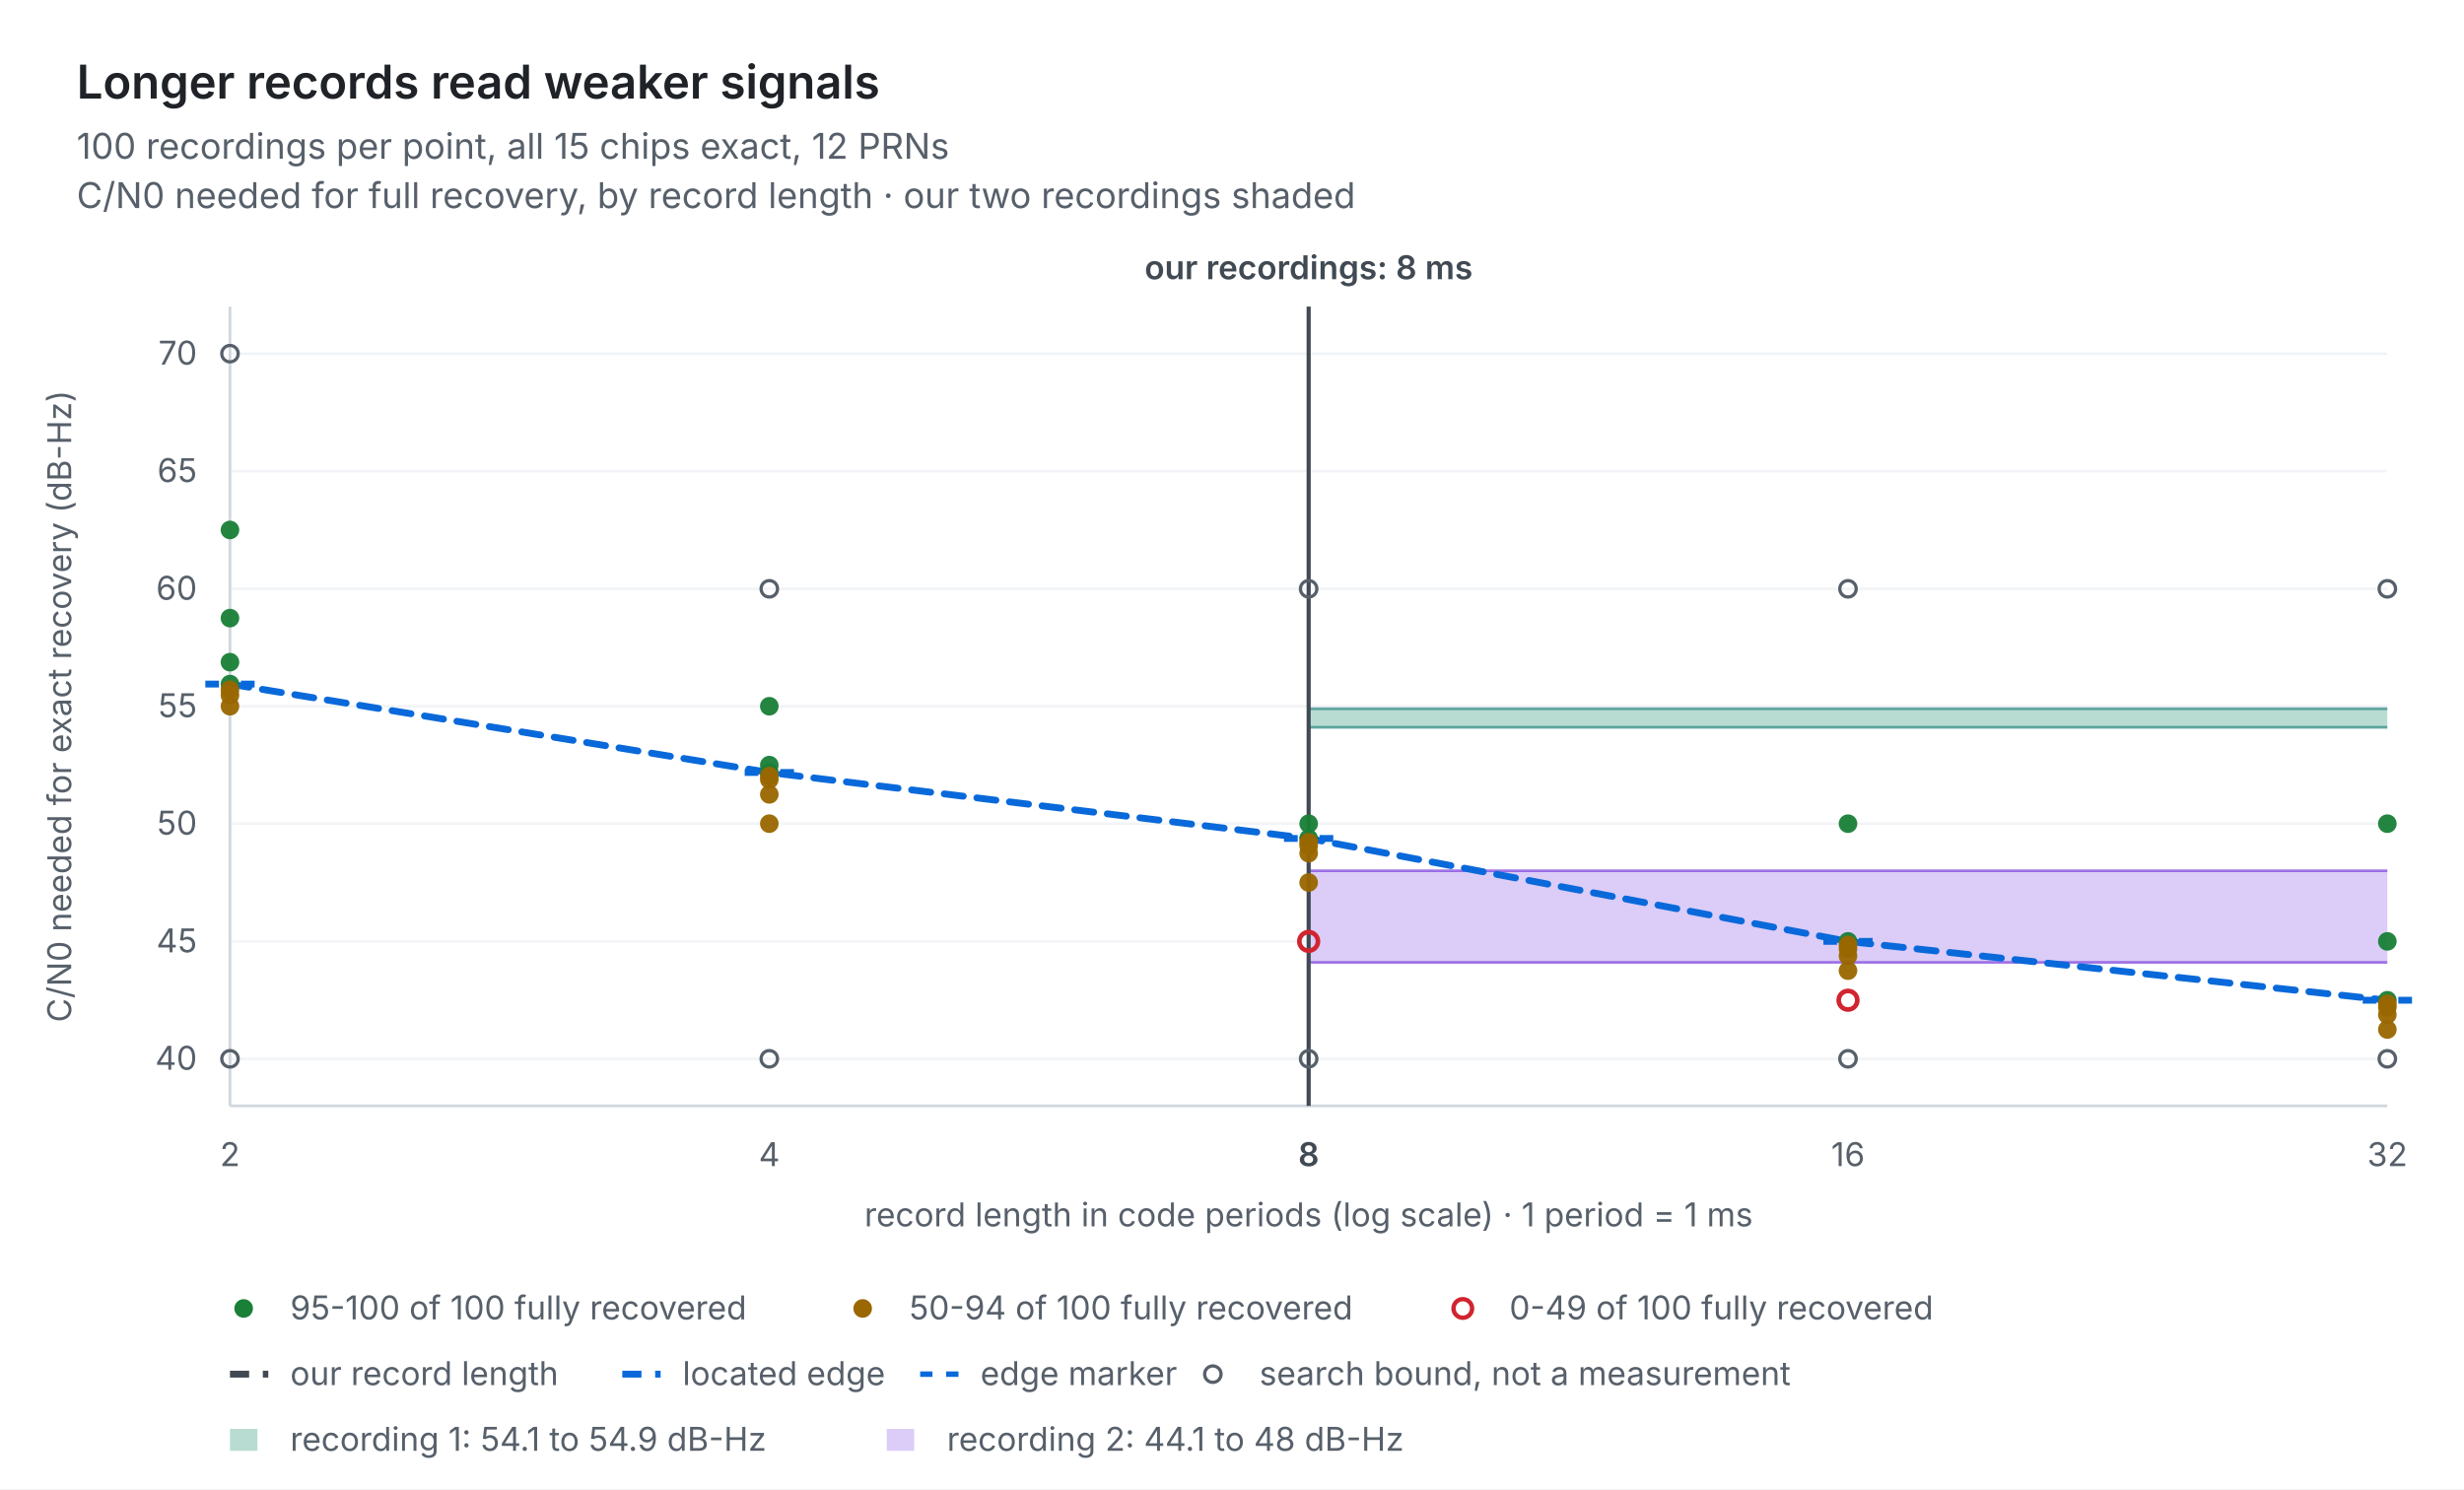
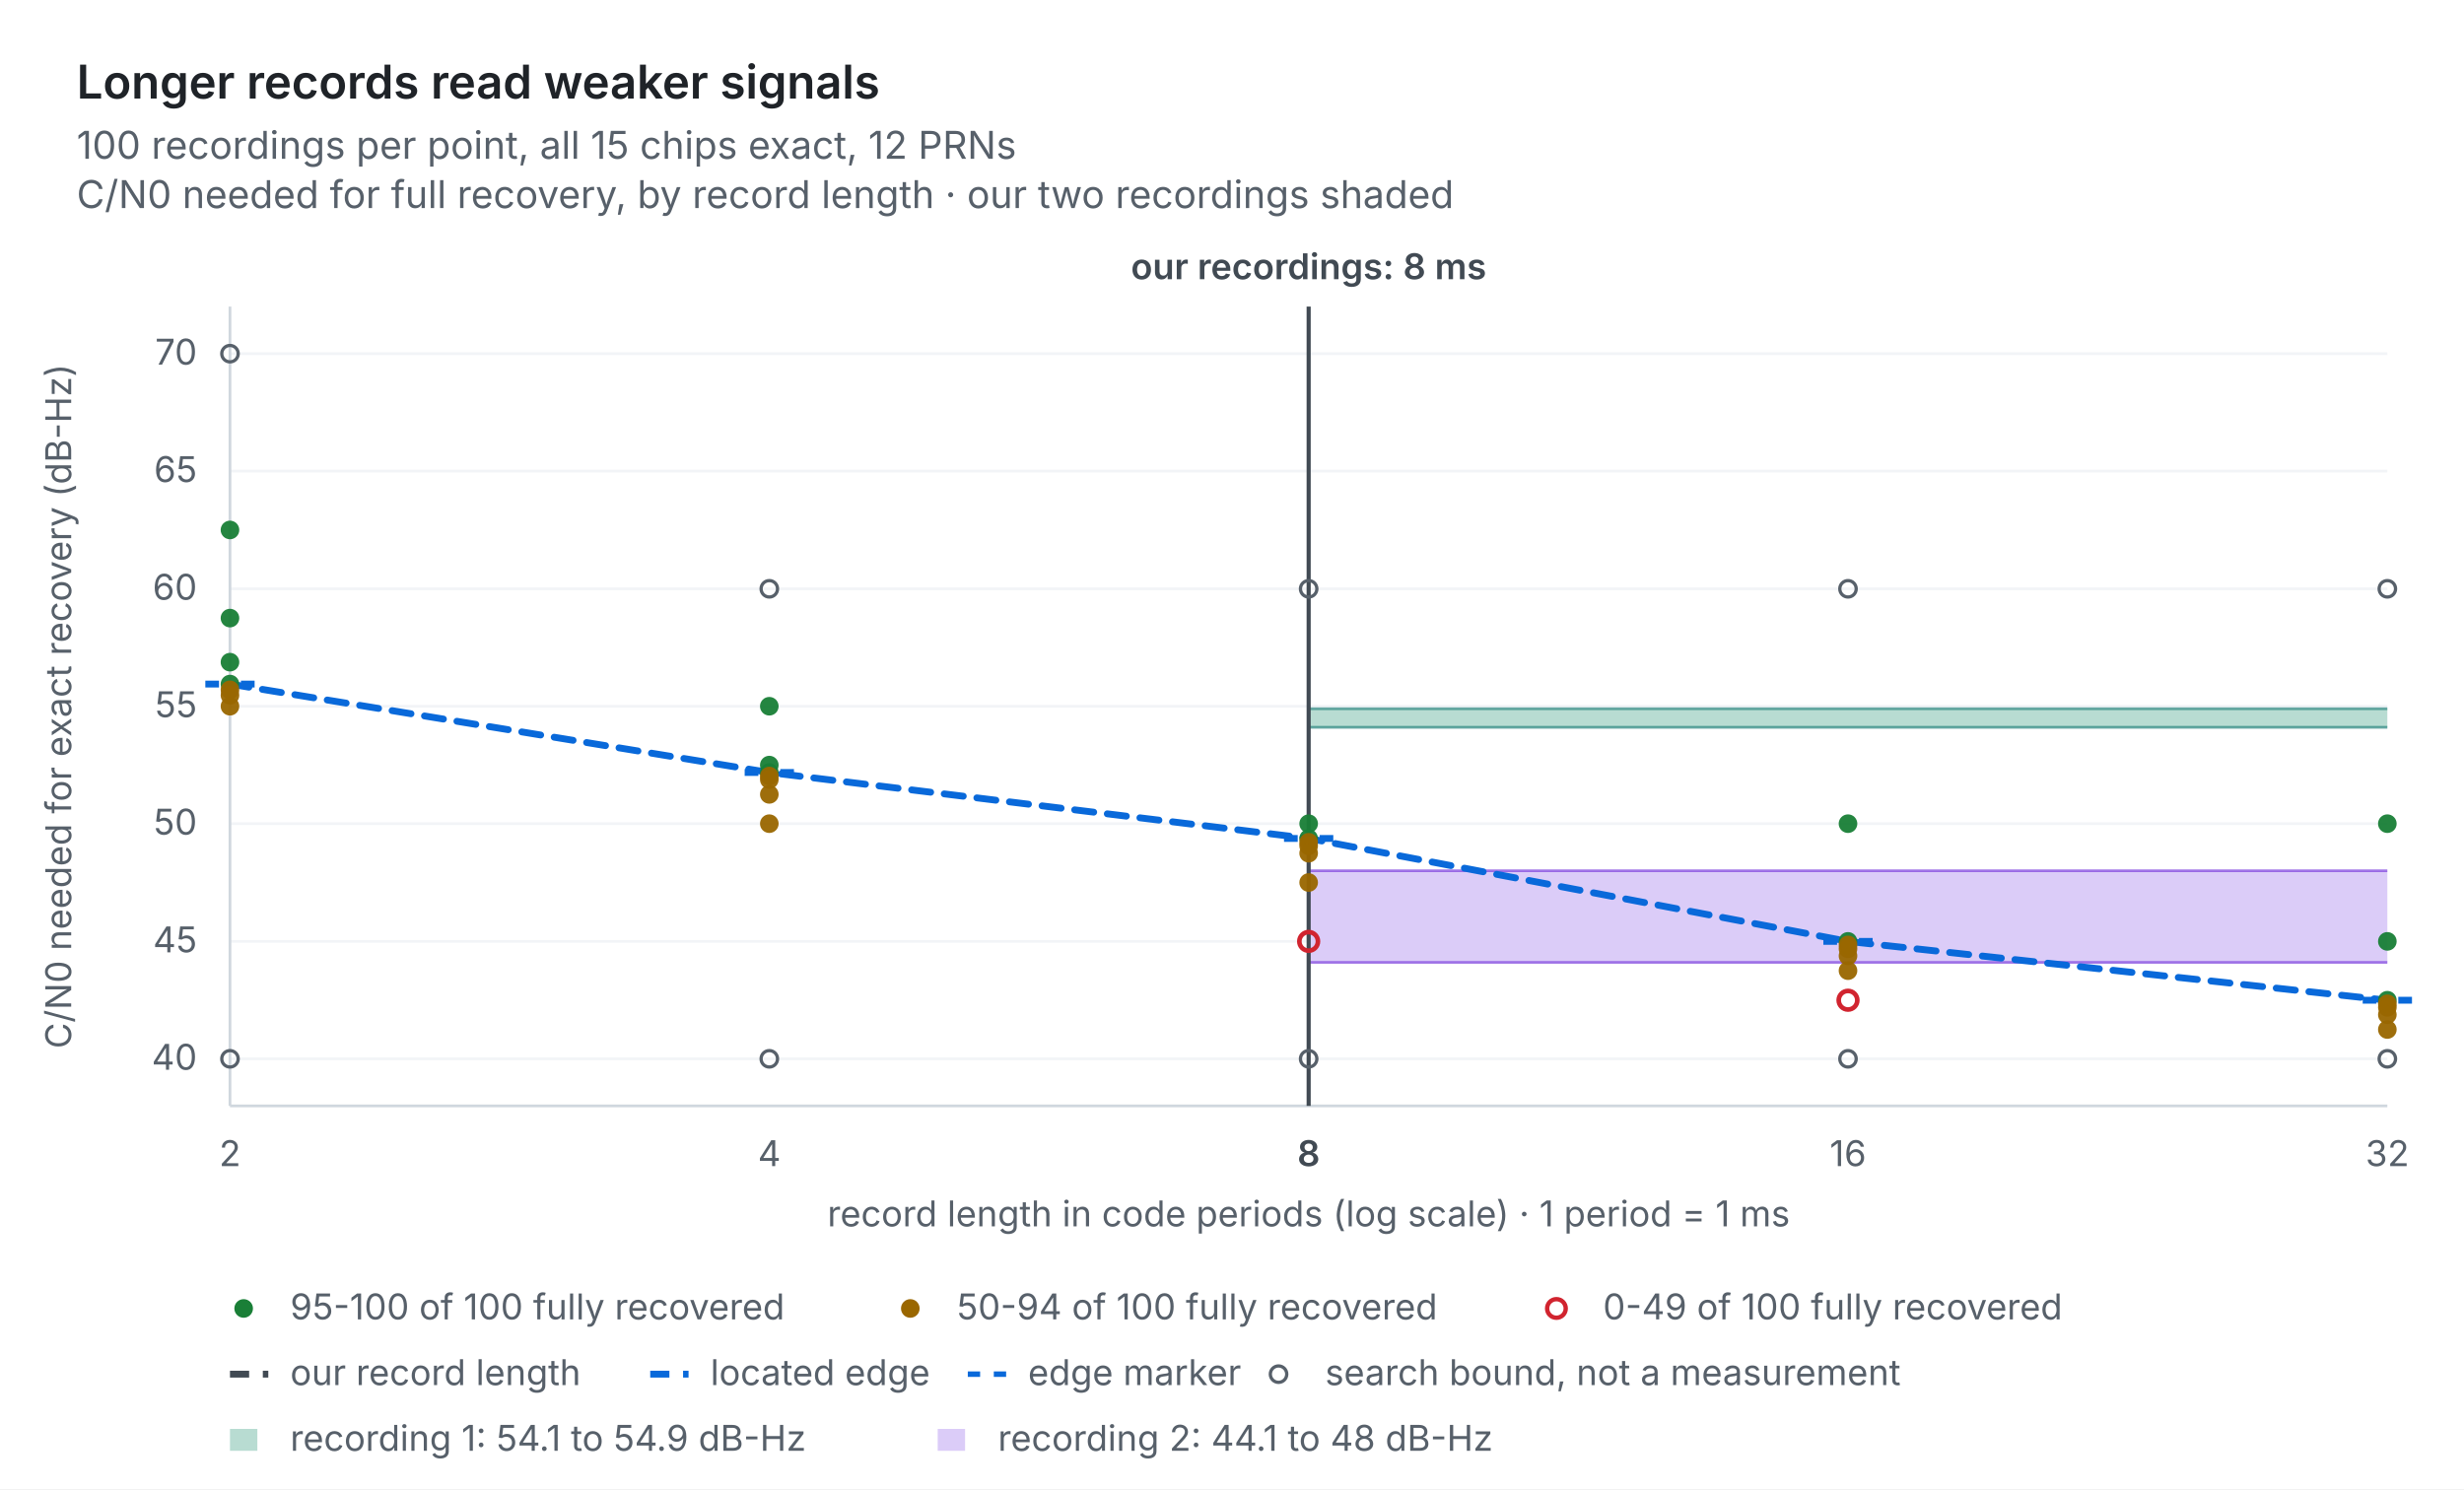
<svg xmlns="http://www.w3.org/2000/svg" width="900" height="544" viewBox="0 0 900 544" role="img" aria-labelledby="duration-figure-title" font-family="system-ui, -apple-system, Segoe UI, sans-serif">
  <rect width="900" height="544" fill="#ffffff" />
  <text x="28" y="36" font-size="17" font-weight="600" fill="#1f2328">Longer records read weaker signals</text>
-   <text x="28" y="58" font-size="13" fill="#57606a">100 recordings per point, all 15 chips exact, 12 PRNs</text>
-   <text x="28" y="76" font-size="13" fill="#57606a">C/N0 needed for full recovery, by record length · our two recordings shaded</text>
+   <text x="28" y="58" font-size="14" fill="#57606a">100 recordings per point, all 15 chips exact, 12 PRNs</text>
+   <text x="28" y="76" font-size="14" fill="#57606a">C/N0 needed for full recovery, by record length · our two recordings shaded</text>
  <line x1="84" y1="386.8" x2="872" y2="386.8" stroke="#f2f4f7" stroke-width="1" />
-   <text x="72" y="390.8" text-anchor="end" font-size="12" fill="#57606a">40</text>
+   <text x="72" y="390.8" text-anchor="end" font-size="13" fill="#57606a">40</text>
  <line x1="84" y1="343.9" x2="872" y2="343.9" stroke="#f2f4f7" stroke-width="1" />
-   <text x="72" y="347.9" text-anchor="end" font-size="12" fill="#57606a">45</text>
+   <text x="72" y="347.9" text-anchor="end" font-size="13" fill="#57606a">45</text>
  <line x1="84" y1="300.9" x2="872" y2="300.9" stroke="#f2f4f7" stroke-width="1" />
-   <text x="72" y="304.9" text-anchor="end" font-size="12" fill="#57606a">50</text>
+   <text x="72" y="304.9" text-anchor="end" font-size="13" fill="#57606a">50</text>
  <line x1="84" y1="258.0" x2="872" y2="258.0" stroke="#f2f4f7" stroke-width="1" />
-   <text x="72" y="262.0" text-anchor="end" font-size="12" fill="#57606a">55</text>
+   <text x="72" y="262.0" text-anchor="end" font-size="13" fill="#57606a">55</text>
  <line x1="84" y1="215.1" x2="872" y2="215.1" stroke="#f2f4f7" stroke-width="1" />
-   <text x="72" y="219.1" text-anchor="end" font-size="12" fill="#57606a">60</text>
+   <text x="72" y="219.1" text-anchor="end" font-size="13" fill="#57606a">60</text>
  <line x1="84" y1="172.1" x2="872" y2="172.1" stroke="#f2f4f7" stroke-width="1" />
-   <text x="72" y="176.1" text-anchor="end" font-size="12" fill="#57606a">65</text>
+   <text x="72" y="176.1" text-anchor="end" font-size="13" fill="#57606a">65</text>
  <line x1="84" y1="129.2" x2="872" y2="129.2" stroke="#f2f4f7" stroke-width="1" />
-   <text x="72" y="133.2" text-anchor="end" font-size="12" fill="#57606a">70</text>
+   <text x="72" y="133.2" text-anchor="end" font-size="13" fill="#57606a">70</text>
  <rect x="478.0" y="258.9" width="394.0" height="6.9" fill="#b8dcd2" />
  <line x1="478.0" y1="258.9" x2="872" y2="258.9" stroke="#0f766e" stroke-opacity="0.6" stroke-width="1" />
  <line x1="478.0" y1="265.7" x2="872" y2="265.7" stroke="#0f766e" stroke-opacity="0.6" stroke-width="1" />
  <rect x="478.0" y="318.1" width="394.0" height="33.5" fill="#dbccf8" />
  <line x1="478.0" y1="318.1" x2="872" y2="318.1" stroke="#6d28d9" stroke-opacity="0.6" stroke-width="1" />
  <line x1="478.0" y1="351.6" x2="872" y2="351.6" stroke="#6d28d9" stroke-opacity="0.6" stroke-width="1" />
  <line x1="84" y1="404" x2="872" y2="404" stroke="#d0d7de" />
  <line x1="84" y1="112" x2="84" y2="404" stroke="#d0d7de" />
-   <text x="84.0" y="426" text-anchor="middle" font-size="12" font-weight="400" fill="#57606a">2</text>
-   <text x="281.0" y="426" text-anchor="middle" font-size="12" font-weight="400" fill="#57606a">4</text>
-   <text x="478.0" y="426" text-anchor="middle" font-size="12" font-weight="600" fill="#414a53">8</text>
-   <text x="675.0" y="426" text-anchor="middle" font-size="12" font-weight="400" fill="#57606a">16</text>
-   <text x="872.0" y="426" text-anchor="middle" font-size="12" font-weight="400" fill="#57606a">32</text>
-   <text x="478" y="448" text-anchor="middle" font-size="12" fill="#57606a">record length in code periods (log scale) · 1 period = 1 ms</text>
-   <text transform="translate(26 258) rotate(-90)" text-anchor="middle" font-size="12" fill="#57606a">C/N0 needed for exact recovery (dB-Hz)</text>
+   <text x="84.0" y="426" text-anchor="middle" font-size="13" font-weight="400" fill="#57606a">2</text>
+   <text x="281.0" y="426" text-anchor="middle" font-size="13" font-weight="400" fill="#57606a">4</text>
+   <text x="478.0" y="426" text-anchor="middle" font-size="13" font-weight="600" fill="#414a53">8</text>
+   <text x="675.0" y="426" text-anchor="middle" font-size="13" font-weight="400" fill="#57606a">16</text>
+   <text x="872.0" y="426" text-anchor="middle" font-size="13" font-weight="400" fill="#57606a">32</text>
+   <text x="478" y="448" text-anchor="middle" font-size="13" fill="#57606a">record length in code periods (log scale) · 1 period = 1 ms</text>
+   <text transform="translate(26 258) rotate(-90)" text-anchor="middle" font-size="13" fill="#57606a">C/N0 needed for exact recovery (dB-Hz)</text>
  <line x1="478.0" y1="112" x2="478.0" y2="404" stroke="#414a53" stroke-width="1.5" />
-   <text x="478.0" y="102" text-anchor="middle" font-size="12" font-weight="600" fill="#414a53">our recordings: 8 ms</text>
+   <text x="478.0" y="102" text-anchor="middle" font-size="13" font-weight="600" fill="#414a53">our recordings: 8 ms</text>
  <polyline points="84.0,249.9 281.0,282.2 478.0,306.3 675.0,343.9 872.0,365.4" fill="none" stroke="#0969da" stroke-width="2.5" stroke-dasharray="7 5" stroke-linecap="round" />
  <circle cx="84.0" cy="129.2" r="3.0" fill="none" stroke="#57606a" stroke-width="1.2" />
  <circle cx="84.0" cy="193.6" r="3.4" fill="#1a7f37" fill-opacity="0.95" />
  <circle cx="84.0" cy="225.8" r="3.4" fill="#1a7f37" fill-opacity="0.95" />
  <circle cx="84.0" cy="241.9" r="3.4" fill="#1a7f37" fill-opacity="0.95" />
  <circle cx="84.0" cy="249.9" r="3.4" fill="#1a7f37" fill-opacity="0.95" />
  <circle cx="84.0" cy="252.0" r="3.4" fill="#9a6700" fill-opacity="0.95" />
  <circle cx="84.0" cy="254.0" r="3.4" fill="#9a6700" fill-opacity="0.95" />
  <circle cx="84.0" cy="258.0" r="3.4" fill="#9a6700" fill-opacity="0.95" />
  <circle cx="84.0" cy="386.8" r="3.0" fill="none" stroke="#57606a" stroke-width="1.2" />
  <line x1="75.0" y1="249.9" x2="80.0" y2="249.9" stroke="#0969da" stroke-width="2.5" />
  <line x1="88.0" y1="249.9" x2="93.0" y2="249.9" stroke="#0969da" stroke-width="2.5" />
  <circle cx="281.0" cy="215.1" r="3.0" fill="none" stroke="#57606a" stroke-width="1.2" />
  <circle cx="281.0" cy="258.0" r="3.4" fill="#1a7f37" fill-opacity="0.95" />
  <circle cx="281.0" cy="279.5" r="3.4" fill="#1a7f37" fill-opacity="0.95" />
  <circle cx="281.0" cy="282.2" r="3.4" fill="#1a7f37" fill-opacity="0.95" />
  <circle cx="281.0" cy="283.5" r="3.4" fill="#9a6700" fill-opacity="0.95" />
  <circle cx="281.0" cy="284.8" r="3.4" fill="#9a6700" fill-opacity="0.95" />
  <circle cx="281.0" cy="290.2" r="3.4" fill="#9a6700" fill-opacity="0.95" />
  <circle cx="281.0" cy="300.9" r="3.4" fill="#9a6700" fill-opacity="0.95" />
  <circle cx="281.0" cy="386.8" r="3.0" fill="none" stroke="#57606a" stroke-width="1.2" />
  <line x1="272.0" y1="282.2" x2="277.0" y2="282.2" stroke="#0969da" stroke-width="2.5" />
  <line x1="285.0" y1="282.2" x2="290.0" y2="282.2" stroke="#0969da" stroke-width="2.5" />
  <circle cx="478.0" cy="215.1" r="3.0" fill="none" stroke="#57606a" stroke-width="1.2" />
  <circle cx="478.0" cy="300.9" r="3.4" fill="#1a7f37" fill-opacity="0.95" />
  <circle cx="478.0" cy="306.3" r="3.4" fill="#1a7f37" fill-opacity="0.95" />
  <circle cx="478.0" cy="307.7" r="3.4" fill="#9a6700" fill-opacity="0.95" />
  <circle cx="478.0" cy="309.0" r="3.4" fill="#9a6700" fill-opacity="0.95" />
  <circle cx="478.0" cy="311.7" r="3.4" fill="#9a6700" fill-opacity="0.95" />
  <circle cx="478.0" cy="322.4" r="3.4" fill="#9a6700" fill-opacity="0.95" />
  <circle cx="478.0" cy="343.9" r="3.4" fill="none" stroke="#d1242f" stroke-width="1.7" />
  <circle cx="478.0" cy="386.8" r="3.0" fill="none" stroke="#57606a" stroke-width="1.2" />
  <line x1="469.0" y1="306.3" x2="474.0" y2="306.3" stroke="#0969da" stroke-width="2.5" />
  <line x1="482.0" y1="306.3" x2="487.0" y2="306.3" stroke="#0969da" stroke-width="2.5" />
  <circle cx="675.0" cy="215.1" r="3.0" fill="none" stroke="#57606a" stroke-width="1.2" />
  <circle cx="675.0" cy="300.9" r="3.4" fill="#1a7f37" fill-opacity="0.95" />
  <circle cx="675.0" cy="343.9" r="3.4" fill="#1a7f37" fill-opacity="0.95" />
  <circle cx="675.0" cy="345.2" r="3.4" fill="#9a6700" fill-opacity="0.95" />
  <circle cx="675.0" cy="346.6" r="3.4" fill="#9a6700" fill-opacity="0.95" />
  <circle cx="675.0" cy="349.2" r="3.4" fill="#9a6700" fill-opacity="0.95" />
  <circle cx="675.0" cy="354.6" r="3.4" fill="#9a6700" fill-opacity="0.95" />
  <circle cx="675.0" cy="365.4" r="3.4" fill="none" stroke="#d1242f" stroke-width="1.7" />
  <circle cx="675.0" cy="386.8" r="3.0" fill="none" stroke="#57606a" stroke-width="1.2" />
  <line x1="666.0" y1="343.9" x2="671.0" y2="343.9" stroke="#0969da" stroke-width="2.5" />
  <line x1="679.0" y1="343.9" x2="684.0" y2="343.9" stroke="#0969da" stroke-width="2.5" />
  <circle cx="872.0" cy="215.1" r="3.0" fill="none" stroke="#57606a" stroke-width="1.2" />
  <circle cx="872.0" cy="300.9" r="3.4" fill="#1a7f37" fill-opacity="0.95" />
  <circle cx="872.0" cy="343.9" r="3.4" fill="#1a7f37" fill-opacity="0.95" />
  <circle cx="872.0" cy="365.4" r="3.4" fill="#1a7f37" fill-opacity="0.95" />
  <circle cx="872.0" cy="366.7" r="3.4" fill="#9a6700" fill-opacity="0.95" />
  <circle cx="872.0" cy="368.0" r="3.4" fill="#9a6700" fill-opacity="0.95" />
  <circle cx="872.0" cy="370.7" r="3.4" fill="#9a6700" fill-opacity="0.95" />
  <circle cx="872.0" cy="376.1" r="3.4" fill="#9a6700" fill-opacity="0.95" />
  <circle cx="872.0" cy="386.8" r="3.0" fill="none" stroke="#57606a" stroke-width="1.2" />
  <line x1="863.0" y1="365.4" x2="868.0" y2="365.4" stroke="#0969da" stroke-width="2.5" />
  <line x1="876.0" y1="365.4" x2="881.0" y2="365.4" stroke="#0969da" stroke-width="2.5" />
  <circle cx="89.0" cy="478" r="3.4" fill="#1a7f37" />
-   <text x="106.0" y="482" font-size="12" fill="#57606a">95-100 of 100 fully recovered</text>
-   <circle cx="315.1" cy="478" r="3.4" fill="#9a6700" />
-   <text x="332.1" y="482" font-size="12" fill="#57606a">50-94 of 100 fully recovered</text>
-   <circle cx="534.3" cy="478" r="3.4" fill="none" stroke="#d1242f" stroke-width="1.6" />
-   <text x="551.3" y="482" font-size="12" fill="#57606a">0-49 of 100 fully recovered</text>
+   <text x="106.0" y="482" font-size="13" fill="#57606a">95-100 of 100 fully recovered</text>
+   <circle cx="332.5" cy="478" r="3.4" fill="#9a6700" />
+   <text x="349.5" y="482" font-size="13" fill="#57606a">50-94 of 100 fully recovered</text>
+   <circle cx="568.5" cy="478" r="3.4" fill="none" stroke="#d1242f" stroke-width="1.6" />
+   <text x="585.5" y="482" font-size="13" fill="#57606a">0-49 of 100 fully recovered</text>
  <line x1="84.0" y1="502" x2="98.0" y2="502" stroke="#414a53" stroke-width="2.5" stroke-dasharray="7 5" />
-   <text x="106.0" y="506" font-size="12" fill="#57606a">our record length</text>
-   <line x1="227.3" y1="502" x2="241.3" y2="502" stroke="#0969da" stroke-width="2.5" stroke-dasharray="7 5" />
-   <text x="249.3" y="506" font-size="12" fill="#57606a">located edge</text>
-   <line x1="336.1" y1="502" x2="340.6" y2="502" stroke="#0969da" stroke-width="2" />
-   <line x1="345.6" y1="502" x2="350.1" y2="502" stroke="#0969da" stroke-width="2" />
-   <text x="358.1" y="506" font-size="12" fill="#57606a">edge marker</text>
-   <circle cx="443.0" cy="502" r="3.0" fill="none" stroke="#57606a" stroke-width="1.2" />
-   <text x="460.0" y="506" font-size="12" fill="#57606a">search bound, not a measurement</text>
+   <text x="106.0" y="506" font-size="13" fill="#57606a">our record length</text>
+   <line x1="237.5" y1="502" x2="251.5" y2="502" stroke="#0969da" stroke-width="2.5" stroke-dasharray="7 5" />
+   <text x="259.5" y="506" font-size="13" fill="#57606a">located edge</text>
+   <line x1="353.5" y1="502" x2="358.0" y2="502" stroke="#0969da" stroke-width="2" />
+   <line x1="363.0" y1="502" x2="367.5" y2="502" stroke="#0969da" stroke-width="2" />
+   <text x="375.5" y="506" font-size="13" fill="#57606a">edge marker</text>
+   <circle cx="467.0" cy="502" r="3.0" fill="none" stroke="#57606a" stroke-width="1.2" />
+   <text x="484.0" y="506" font-size="13" fill="#57606a">search bound, not a measurement</text>
  <rect x="84.0" y="522" width="10" height="8" fill="#b8dcd2" />
-   <text x="106.0" y="530" font-size="12" fill="#57606a">recording 1: 54.1 to 54.9 dB-Hz</text>
-   <rect x="323.9" y="522" width="10" height="8" fill="#dbccf8" />
-   <text x="345.9" y="530" font-size="12" fill="#57606a">recording 2: 44.1 to 48 dB-Hz</text>
+   <text x="106.0" y="530" font-size="13" fill="#57606a">recording 1: 54.1 to 54.9 dB-Hz</text>
+   <rect x="342.5" y="522" width="10" height="8" fill="#dbccf8" />
+   <text x="364.5" y="530" font-size="13" fill="#57606a">recording 2: 44.1 to 48 dB-Hz</text>
</svg>
